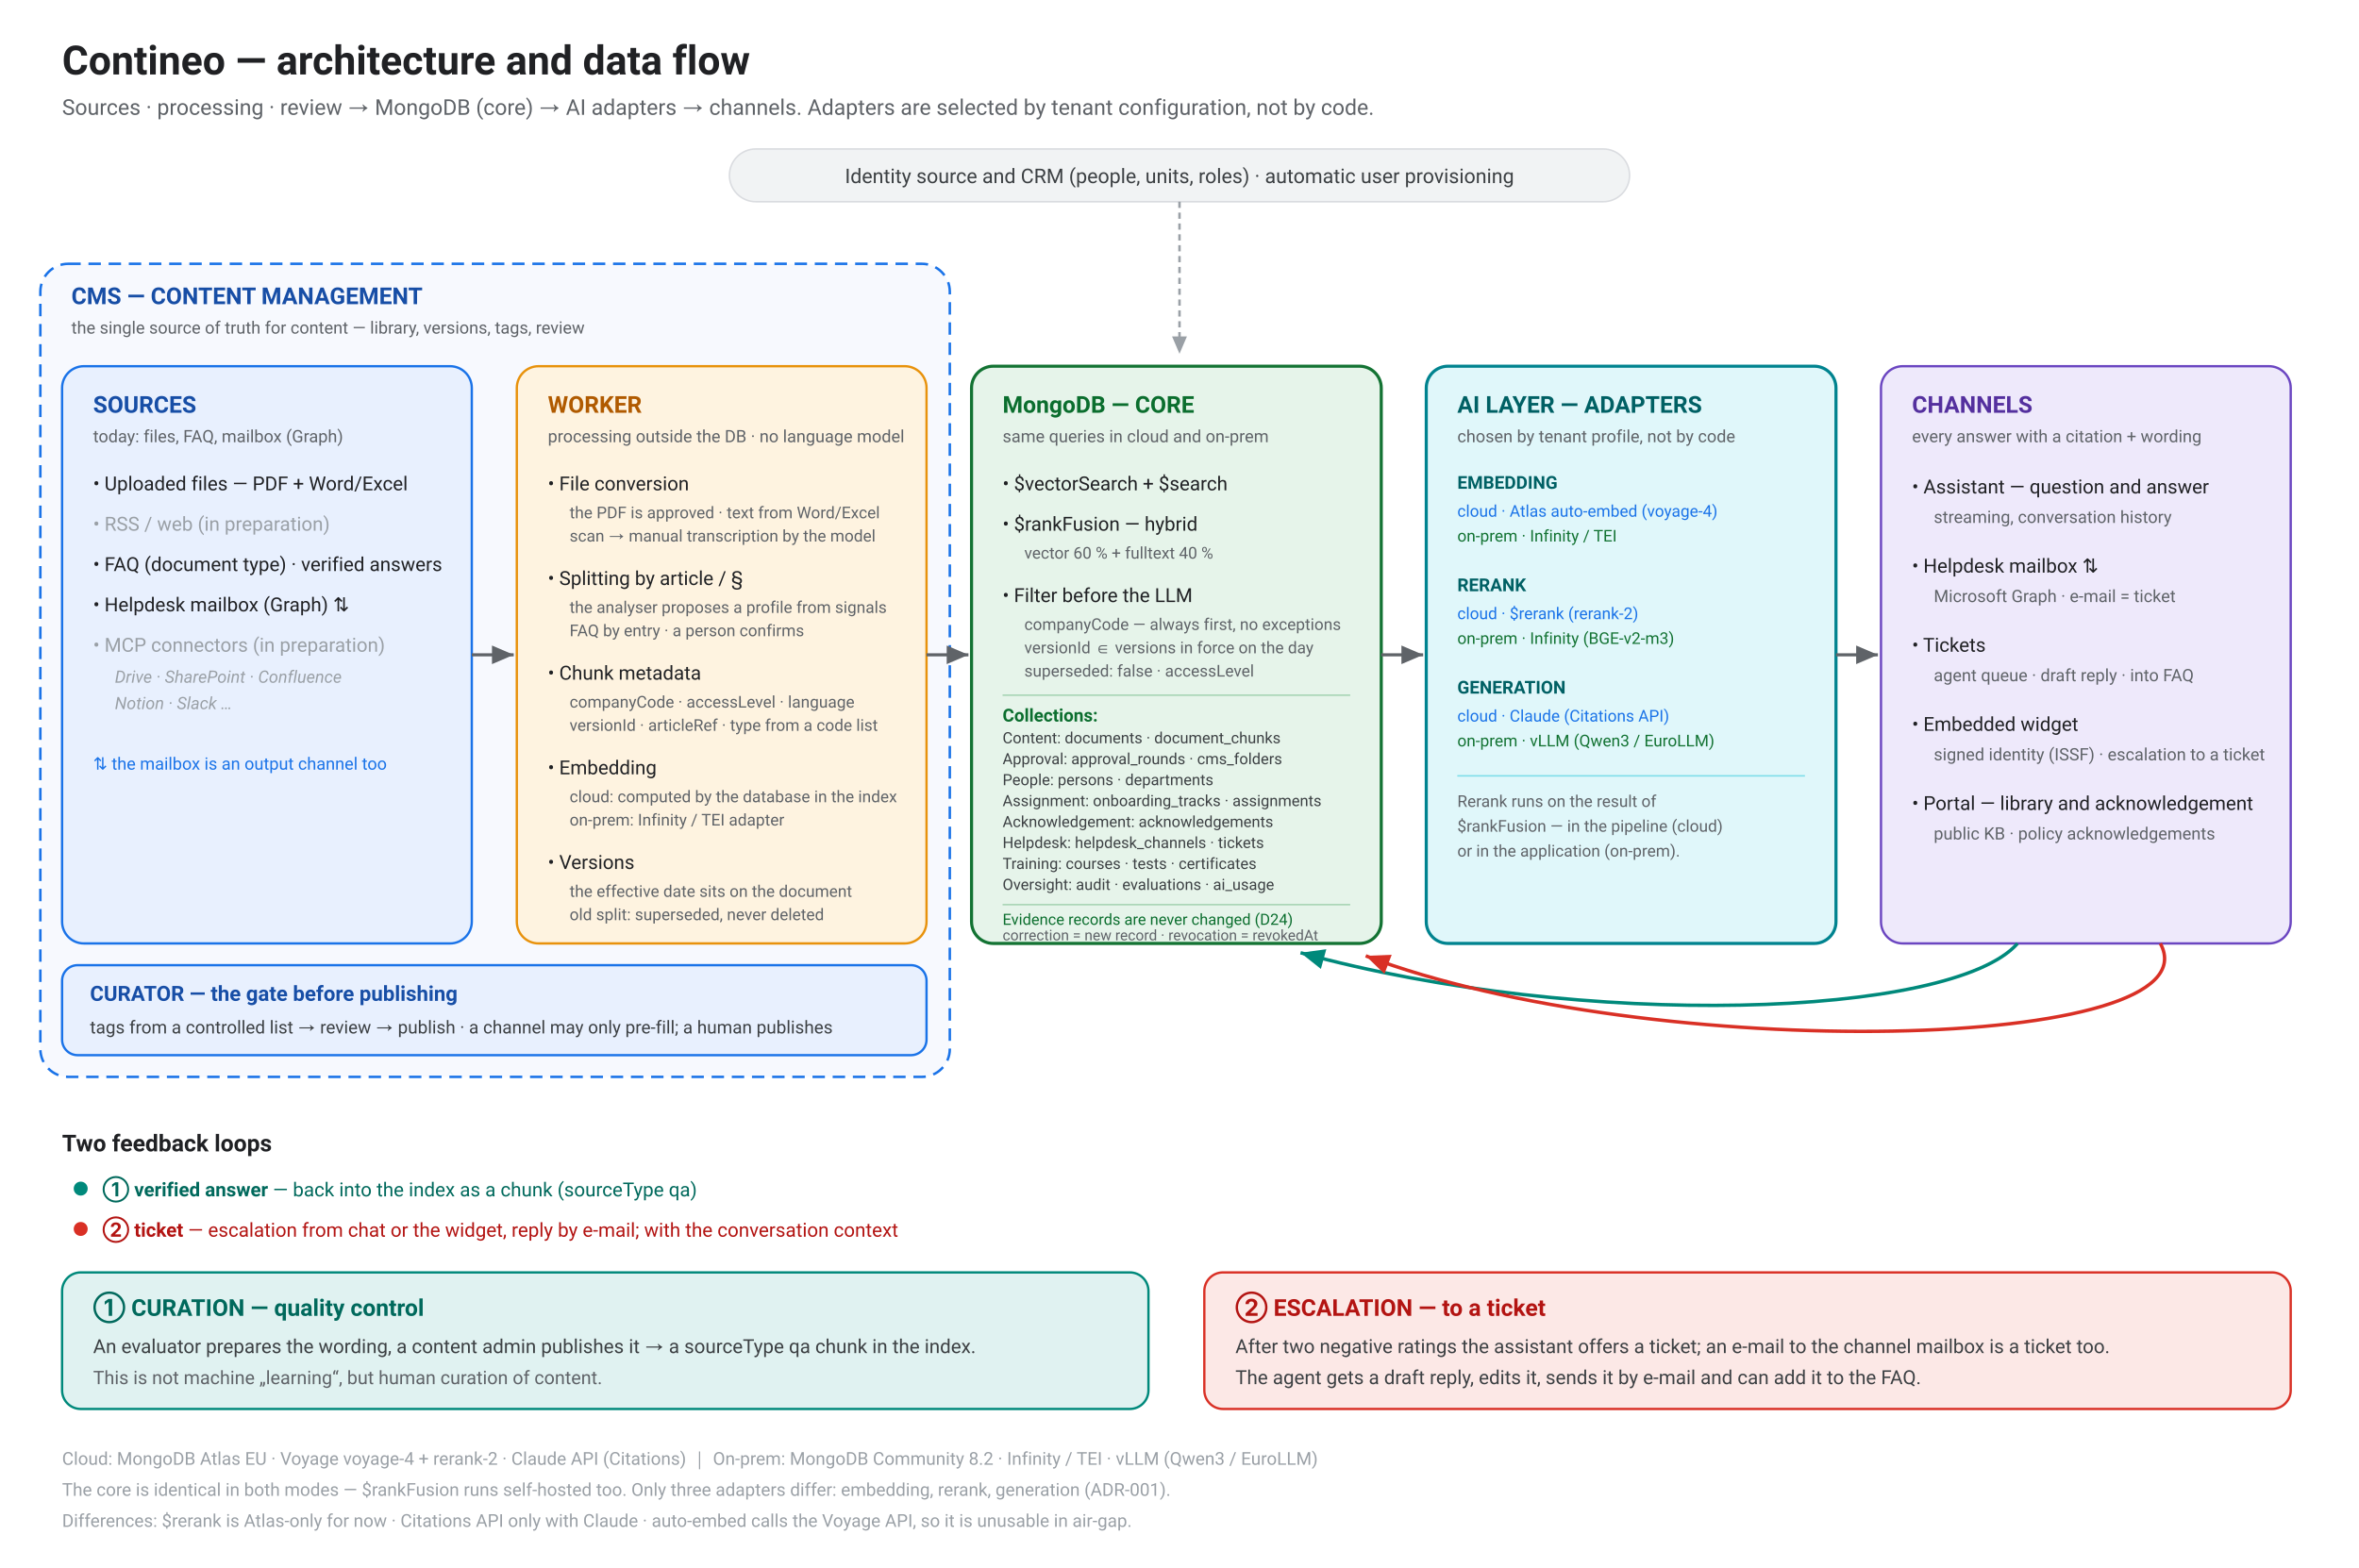
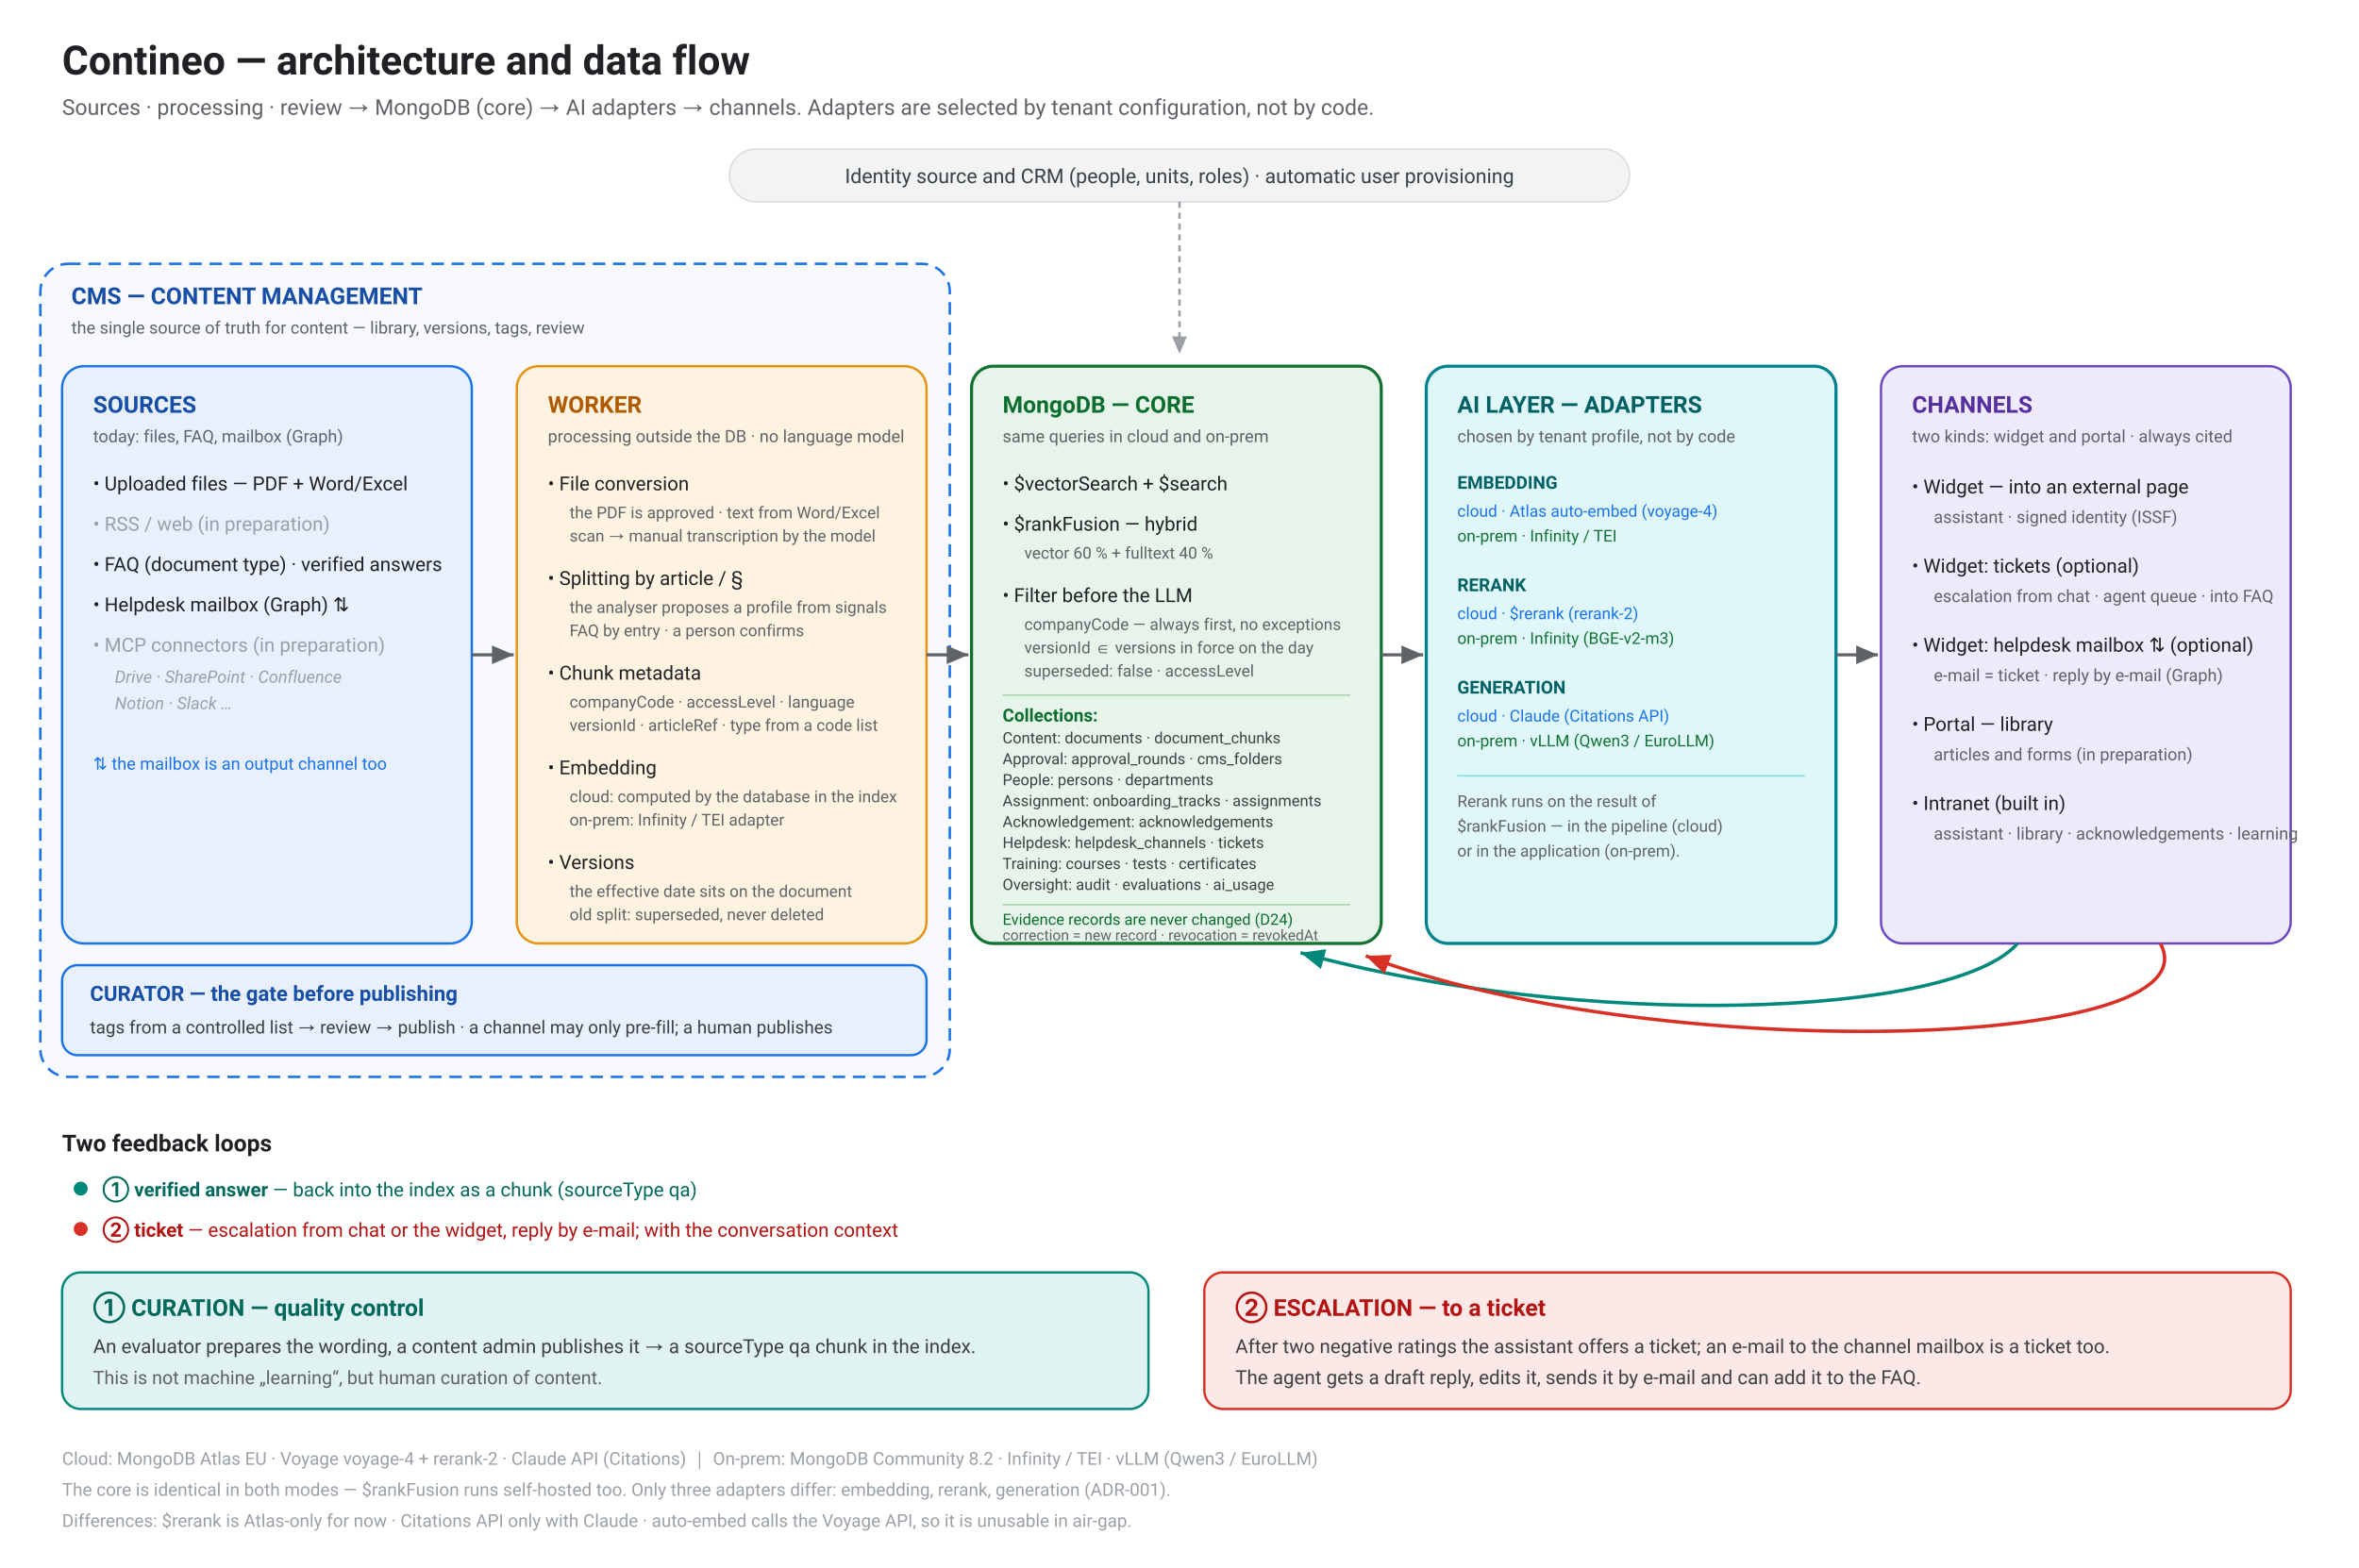
<svg xmlns="http://www.w3.org/2000/svg" viewBox="0 0 1520 1010" font-family="-apple-system, Segoe UI, Roboto, Helvetica, Arial, sans-serif">
  <defs>
    <marker id="arrow" markerWidth="10" markerHeight="10" refX="7" refY="3" orient="auto" markerUnits="strokeWidth">
      <path d="M0,0 L7,3 L0,6 Z" fill="#5f6368" />
    </marker>
    <marker id="arrowTeal" markerWidth="10" markerHeight="10" refX="7" refY="3" orient="auto" markerUnits="strokeWidth">
      <path d="M0,0 L7,3 L0,6 Z" fill="#00897B" />
    </marker>
    <marker id="arrowRed" markerWidth="10" markerHeight="10" refX="7" refY="3" orient="auto" markerUnits="strokeWidth">
      <path d="M0,0 L7,3 L0,6 Z" fill="#D93025" />
    </marker>
    <marker id="arrowGray" markerWidth="10" markerHeight="10" refX="7" refY="3" orient="auto" markerUnits="strokeWidth">
      <path d="M0,0 L7,3 L0,6 Z" fill="#9aa0a6" />
    </marker>
  </defs>
  <text x="40" y="48" font-size="26" font-weight="700" fill="#202124">Contineo — architecture and data flow</text>
  <text x="40" y="74" font-size="14" fill="#5f6368">Sources · processing · review → MongoDB (core) → AI adapters → channels. Adapters are selected by tenant configuration, not by code.</text>
  <rect x="470" y="96" width="580" height="34" rx="17" fill="#F1F3F4" stroke="#dadce0" />
  <text x="760" y="118" font-size="13" fill="#3c4043" text-anchor="middle">Identity source and CRM (people, units, roles) · automatic user provisioning</text>
  <path d="M760,130 L760,228" stroke="#9aa0a6" stroke-width="1.6" stroke-dasharray="4 3" marker-end="url(#arrowGray)" />
  <rect x="26" y="170" width="586" height="524" rx="18" fill="#F7F9FE" stroke="#1A73E8" stroke-width="1.6" stroke-dasharray="8 5" />
  <text x="46" y="196" font-size="15" font-weight="700" fill="#174EA6">CMS — CONTENT MANAGEMENT</text>
  <text x="46" y="215" font-size="11" fill="#5f6368">the single source of truth for content — library, versions, tags, review</text>
  <rect x="40" y="236" width="264" height="372" rx="14" fill="#E8F0FE" stroke="#1A73E8" stroke-width="1.5" />
  <text x="60" y="266" font-size="15" font-weight="700" fill="#174EA6">SOURCES</text>
  <text x="60" y="285" font-size="11" fill="#5f6368">today: files, FAQ, mailbox (Graph)</text>
  <g font-size="12.5" fill="#202124">
    <text x="60" y="316">• Uploaded files — PDF + Word/Excel</text>
    <text x="60" y="342" fill="#9aa0a6">• RSS / web (in preparation)</text>
    <text x="60" y="368">• FAQ (document type) · verified answers</text>
    <text x="60" y="394">• Helpdesk mailbox (Graph) ⇅</text>
    <text x="60" y="420" fill="#9aa0a6">• MCP connectors (in preparation)</text>
    <text x="74" y="440" font-size="11" fill="#9aa0a6" font-style="italic">Drive · SharePoint · Confluence</text>
    <text x="74" y="457" font-size="11" fill="#9aa0a6" font-style="italic">Notion · Slack …</text>
  </g>
  <text x="60" y="496" font-size="11" fill="#1A73E8">⇅ the mailbox is an output channel too</text>
  <rect x="333" y="236" width="264" height="372" rx="14" fill="#FEF3E0" stroke="#E8920C" stroke-width="1.5" />
  <text x="353" y="266" font-size="15" font-weight="700" fill="#B05A00">WORKER</text>
  <text x="353" y="285" font-size="11" fill="#5f6368">processing outside the DB · no language model</text>
  <g font-size="12.5" fill="#202124">
    <text x="353" y="316">• File conversion</text>
    <text x="367" y="334" font-size="10.5" fill="#5f6368">the PDF is approved · text from Word/Excel</text>
    <text x="367" y="349" font-size="10.5" fill="#5f6368">scan → manual transcription by the model</text>
    <text x="353" y="377">• Splitting by article / §</text>
    <text x="367" y="395" font-size="10.5" fill="#5f6368">the analyser proposes a profile from signals</text>
    <text x="367" y="410" font-size="10.5" fill="#5f6368">FAQ by entry · a person confirms</text>
    <text x="353" y="438">• Chunk metadata</text>
    <text x="367" y="456" font-size="10.5" fill="#5f6368">companyCode · accessLevel · language</text>
    <text x="367" y="471" font-size="10.5" fill="#5f6368">versionId · articleRef · type from a code list</text>
    <text x="353" y="499">• Embedding</text>
    <text x="367" y="517" font-size="10.5" fill="#5f6368">cloud: computed by the database in the index</text>
    <text x="367" y="532" font-size="10.5" fill="#5f6368">on-prem: Infinity / TEI adapter</text>
    <text x="353" y="560">• Versions</text>
    <text x="367" y="578" font-size="10.5" fill="#5f6368">the effective date sits on the document</text>
    <text x="367" y="593" font-size="10.5" fill="#5f6368">old split: superseded, never deleted</text>
  </g>
  <rect x="40" y="622" width="557" height="58" rx="10" fill="#E8F0FE" stroke="#1A73E8" stroke-width="1.5" />
  <text x="58" y="645" font-size="13.5" font-weight="700" fill="#174EA6">CURATOR — the gate before publishing</text>
  <text x="58" y="666" font-size="11.5" fill="#3c4043">tags from a controlled list → review → publish · a channel may only pre-fill; a human publishes</text>
  <rect x="626" y="236" width="264" height="372" rx="14" fill="#E6F4EA" stroke="#137333" stroke-width="2" />
  <text x="646" y="266" font-size="15" font-weight="700" fill="#0B6E2E">MongoDB — CORE</text>
  <text x="646" y="285" font-size="11" fill="#5f6368">same queries in cloud and on-prem</text>
  <g font-size="12.5" fill="#202124">
    <text x="646" y="316">• $vectorSearch + $search</text>
    <text x="646" y="342">• $rankFusion — hybrid</text>
    <text x="660" y="360" font-size="10.5" fill="#5f6368">vector 60 % + fulltext 40 %</text>
    <text x="646" y="388">• Filter before the LLM</text>
    <text x="660" y="406" font-size="10.5" fill="#5f6368">companyCode — always first, no exceptions</text>
    <text x="660" y="421" font-size="10.5" fill="#5f6368">versionId ∈ versions in force on the day</text>
    <text x="660" y="436" font-size="10.5" fill="#5f6368">superseded: false · accessLevel</text>
  </g>
  <line x1="646" y1="448" x2="870" y2="448" stroke="#A8D5B5" stroke-width="1" />
  <text x="646" y="465" font-size="11.5" fill="#0B6E2E" font-weight="600">Collections:</text>
  <text x="646" y="479" font-size="10" fill="#3c4043">Content: documents · document_chunks</text>
  <text x="646" y="492.5" font-size="10" fill="#3c4043">Approval: approval_rounds · cms_folders</text>
  <text x="646" y="506" font-size="10" fill="#3c4043">People: persons · departments</text>
  <text x="646" y="519.5" font-size="10" fill="#3c4043">Assignment: onboarding_tracks · assignments</text>
  <text x="646" y="533" font-size="10" fill="#3c4043">Acknowledgement: acknowledgements</text>
  <text x="646" y="546.5" font-size="10" fill="#3c4043">Helpdesk: helpdesk_channels · tickets</text>
  <text x="646" y="560" font-size="10" fill="#3c4043">Training: courses · tests · certificates</text>
  <text x="646" y="573.5" font-size="10" fill="#3c4043">Oversight: audit · evaluations · ai_usage</text>
  <line x1="646" y1="583" x2="870" y2="583" stroke="#A8D5B5" stroke-width="1" />
  <text x="646" y="596" font-size="10" fill="#0B6E2E">Evidence records are never changed (D24)</text>
  <text x="646" y="606" font-size="9.5" fill="#5f6368">correction = new record · revocation = revokedAt</text>
  <rect x="919" y="236" width="264" height="372" rx="14" fill="#E0F7FA" stroke="#00838F" stroke-width="2" />
  <text x="939" y="266" font-size="15" font-weight="700" fill="#006064">AI LAYER — ADAPTERS</text>
  <text x="939" y="285" font-size="11" fill="#5f6368">chosen by tenant profile, not by code</text>
  <text x="939" y="315" font-size="11.5" font-weight="700" fill="#006064">EMBEDDING</text>
  <text x="939" y="333" font-size="10.5" fill="#1A73E8">cloud · Atlas auto-embed (voyage-4)</text>
  <text x="939" y="349" font-size="10.5" fill="#137333">on-prem · Infinity / TEI</text>
  <text x="939" y="381" font-size="11.5" font-weight="700" fill="#006064">RERANK</text>
  <text x="939" y="399" font-size="10.5" fill="#1A73E8">cloud · $rerank (rerank-2)</text>
  <text x="939" y="415" font-size="10.5" fill="#137333">on-prem · Infinity (BGE-v2-m3)</text>
  <text x="939" y="447" font-size="11.5" font-weight="700" fill="#006064">GENERATION</text>
  <text x="939" y="465" font-size="10.5" fill="#1A73E8">cloud · Claude (Citations API)</text>
  <text x="939" y="481" font-size="10.5" fill="#137333">on-prem · vLLM (Qwen3 / EuroLLM)</text>
  <line x1="939" y1="500" x2="1163" y2="500" stroke="#80DEEA" stroke-width="1" />
  <text x="939" y="520" font-size="10.5" fill="#5f6368">Rerank runs on the result of</text>
  <text x="939" y="536" font-size="10.5" fill="#5f6368">$rankFusion — in the pipeline (cloud)</text>
  <text x="939" y="552" font-size="10.5" fill="#5f6368">or in the application (on-prem).</text>
  <rect x="1212" y="236" width="264" height="372" rx="14" fill="#EEE9FB" stroke="#6B46C1" stroke-width="1.5" />
  <text x="1232" y="266" font-size="15" font-weight="700" fill="#54309E">CHANNELS</text>
-   <text x="1232" y="285" font-size="11" fill="#5f6368">every answer with a citation + wording</text>
+   <text x="1232" y="285" font-size="11" fill="#5f6368">two kinds: widget and portal · always cited</text>
  <g font-size="12.5" fill="#202124">
-     <text x="1232" y="318">• Assistant — question and answer</text>
-     <text x="1246" y="337" font-size="11" fill="#5f6368">streaming, conversation history</text>
-     <text x="1232" y="369">• Helpdesk mailbox ⇅</text>
-     <text x="1246" y="388" font-size="11" fill="#5f6368">Microsoft Graph · e-mail = ticket</text>
-     <text x="1232" y="420">• Tickets</text>
-     <text x="1246" y="439" font-size="11" fill="#5f6368">agent queue · draft reply · into FAQ</text>
-     <text x="1232" y="471">• Embedded widget</text>
-     <text x="1246" y="490" font-size="11" fill="#5f6368">signed identity (ISSF) · escalation to a ticket</text>
-     <text x="1232" y="522">• Portal — library and acknowledgement</text>
-     <text x="1246" y="541" font-size="11" fill="#5f6368">public KB · policy acknowledgements</text>
+     <text x="1232" y="318">• Widget — into an external page</text>
+     <text x="1246" y="337" font-size="11" fill="#5f6368">assistant · signed identity (ISSF)</text>
+     <text x="1232" y="369">• Widget: tickets (optional)</text>
+     <text x="1246" y="388" font-size="11" fill="#5f6368">escalation from chat · agent queue · into FAQ</text>
+     <text x="1232" y="420">• Widget: helpdesk mailbox ⇅ (optional)</text>
+     <text x="1246" y="439" font-size="11" fill="#5f6368">e-mail = ticket · reply by e-mail (Graph)</text>
+     <text x="1232" y="471">• Portal — library</text>
+     <text x="1246" y="490" font-size="11" fill="#5f6368">articles and forms (in preparation)</text>
+     <text x="1232" y="522">• Intranet (built in)</text>
+     <text x="1246" y="541" font-size="11" fill="#5f6368">assistant · library · acknowledgements · learning</text>
  </g>
  <path d="M304,422 L331,422" stroke="#5f6368" stroke-width="2" marker-end="url(#arrow)" />
  <path d="M597,422 L624,422" stroke="#5f6368" stroke-width="2" marker-end="url(#arrow)" />
  <path d="M890,422 L917,422" stroke="#5f6368" stroke-width="2" marker-end="url(#arrow)" />
  <path d="M1183,422 L1210,422" stroke="#5f6368" stroke-width="2" marker-end="url(#arrow)" />
  <path d="M1300,608 C1258,656 1020,664 838,614" fill="none" stroke="#00897B" stroke-width="2.2" marker-end="url(#arrowTeal)" />
  <path d="M1392,608 C1430,678 1064,686 880,616" fill="none" stroke="#D93025" stroke-width="2.2" marker-end="url(#arrowRed)" />
  <text x="40" y="742" font-size="15" font-weight="700" fill="#202124">Two feedback loops</text>
  <circle cx="52" cy="766" r="4.5" fill="#00897B" />
  <text x="66" y="771" font-size="12.5" fill="#00695C">
    <tspan font-weight="700">① verified answer</tspan> — back into the index as a chunk (sourceType qa)</text>
  <circle cx="52" cy="792" r="4.5" fill="#D93025" />
  <text x="66" y="797" font-size="12.5" fill="#B31412">
    <tspan font-weight="700">② ticket</tspan> — escalation from chat or the widget, reply by e-mail; with the conversation context</text>
  <rect x="40" y="820" width="700" height="88" rx="12" fill="#E0F2F1" stroke="#00897B" stroke-width="1.5" />
  <text x="60" y="848" font-size="15" font-weight="700" fill="#00695C">① CURATION — quality control</text>
  <text x="60" y="872" font-size="12.5" fill="#3c4043">An evaluator prepares the wording, a content admin publishes it → a sourceType qa chunk in the index.</text>
  <text x="60" y="892" font-size="12" fill="#5f6368">This is not machine „learning“, but human curation of content.</text>
  <rect x="776" y="820" width="700" height="88" rx="12" fill="#FCE8E6" stroke="#D93025" stroke-width="1.5" />
  <text x="796" y="848" font-size="15" font-weight="700" fill="#B31412">② ESCALATION — to a ticket</text>
  <text x="796" y="872" font-size="12.5" fill="#3c4043">After two negative ratings the assistant offers a ticket; an e-mail to the channel mailbox is a ticket too.</text>
  <text x="796" y="892" font-size="12.5" fill="#3c4043">The agent gets a draft reply, edits it, sends it by e-mail and can add it to the FAQ.</text>
  <text x="40" y="944" font-size="11.5" fill="#9aa0a6">Cloud: MongoDB Atlas EU · Voyage voyage-4 + rerank-2 · Claude API (Citations)  │  On-prem: MongoDB Community 8.2 · Infinity / TEI · vLLM (Qwen3 / EuroLLM)</text>
  <text x="40" y="964" font-size="11.5" fill="#9aa0a6">The core is identical in both modes — $rankFusion runs self-hosted too. Only three adapters differ: embedding, rerank, generation (ADR-001).</text>
  <text x="40" y="984" font-size="11.5" fill="#9aa0a6">Differences: $rerank is Atlas-only for now · Citations API only with Claude · auto-embed calls the Voyage API, so it is unusable in air-gap.</text>
</svg>
